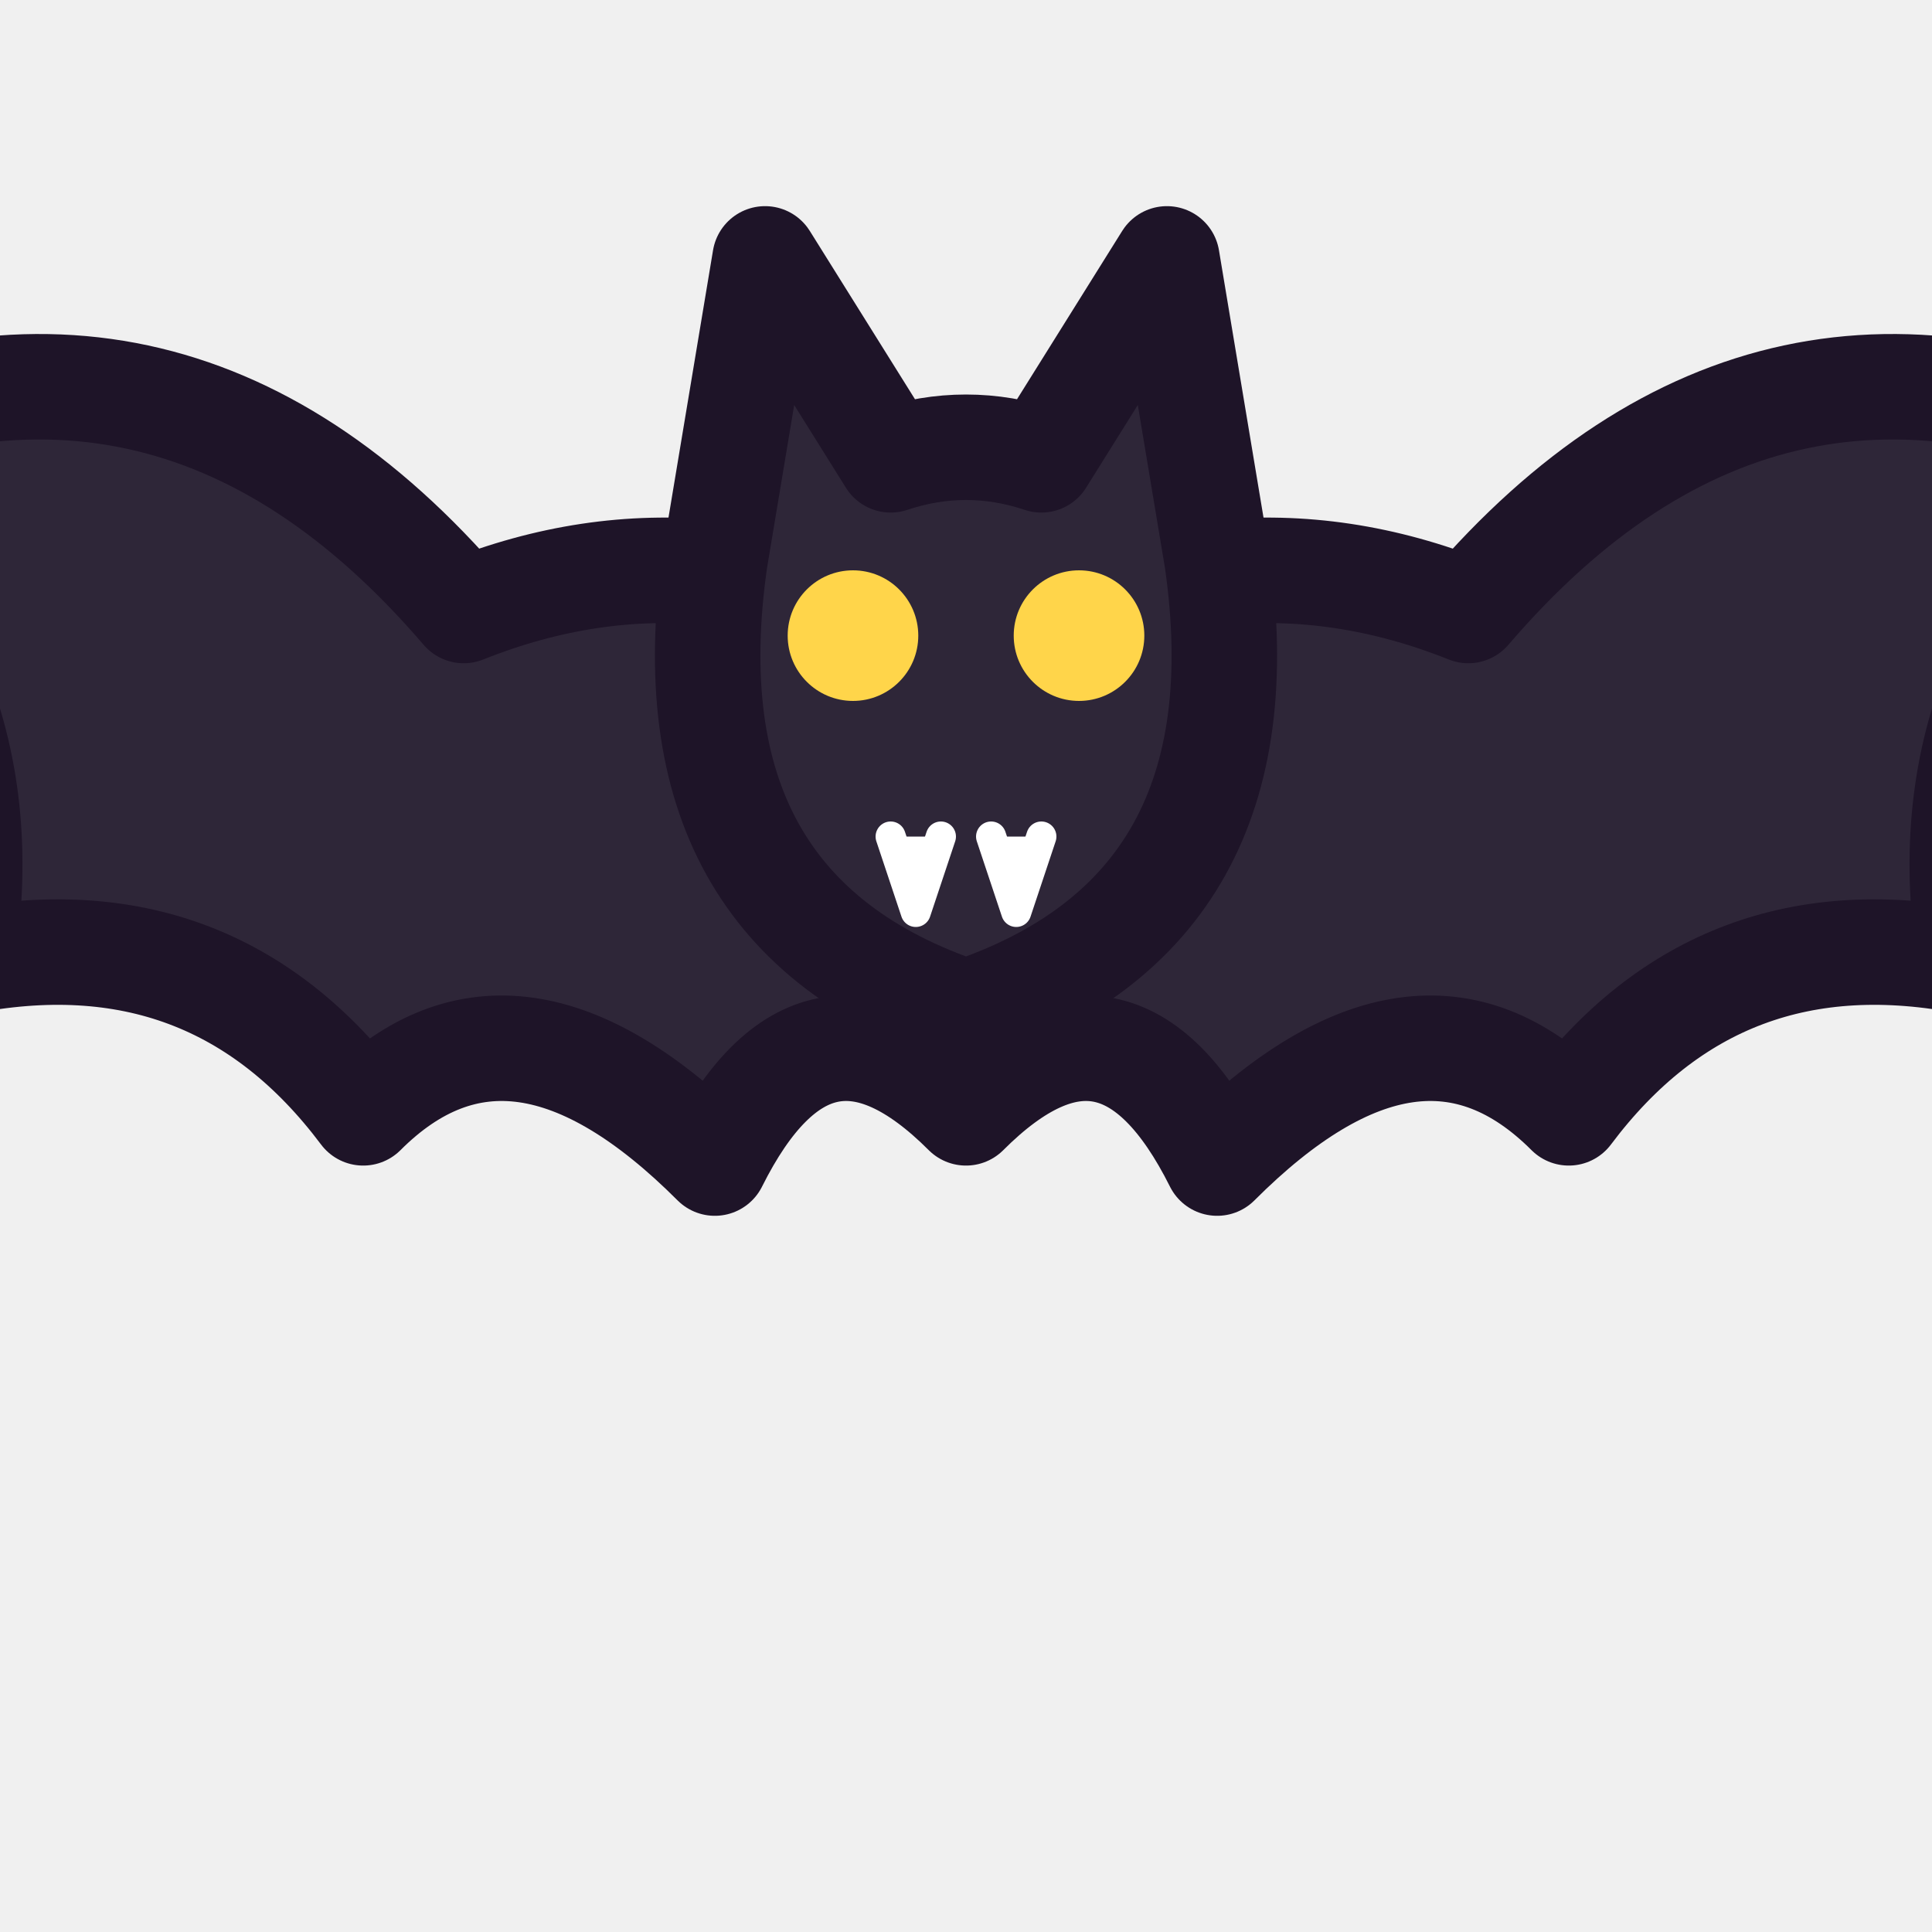
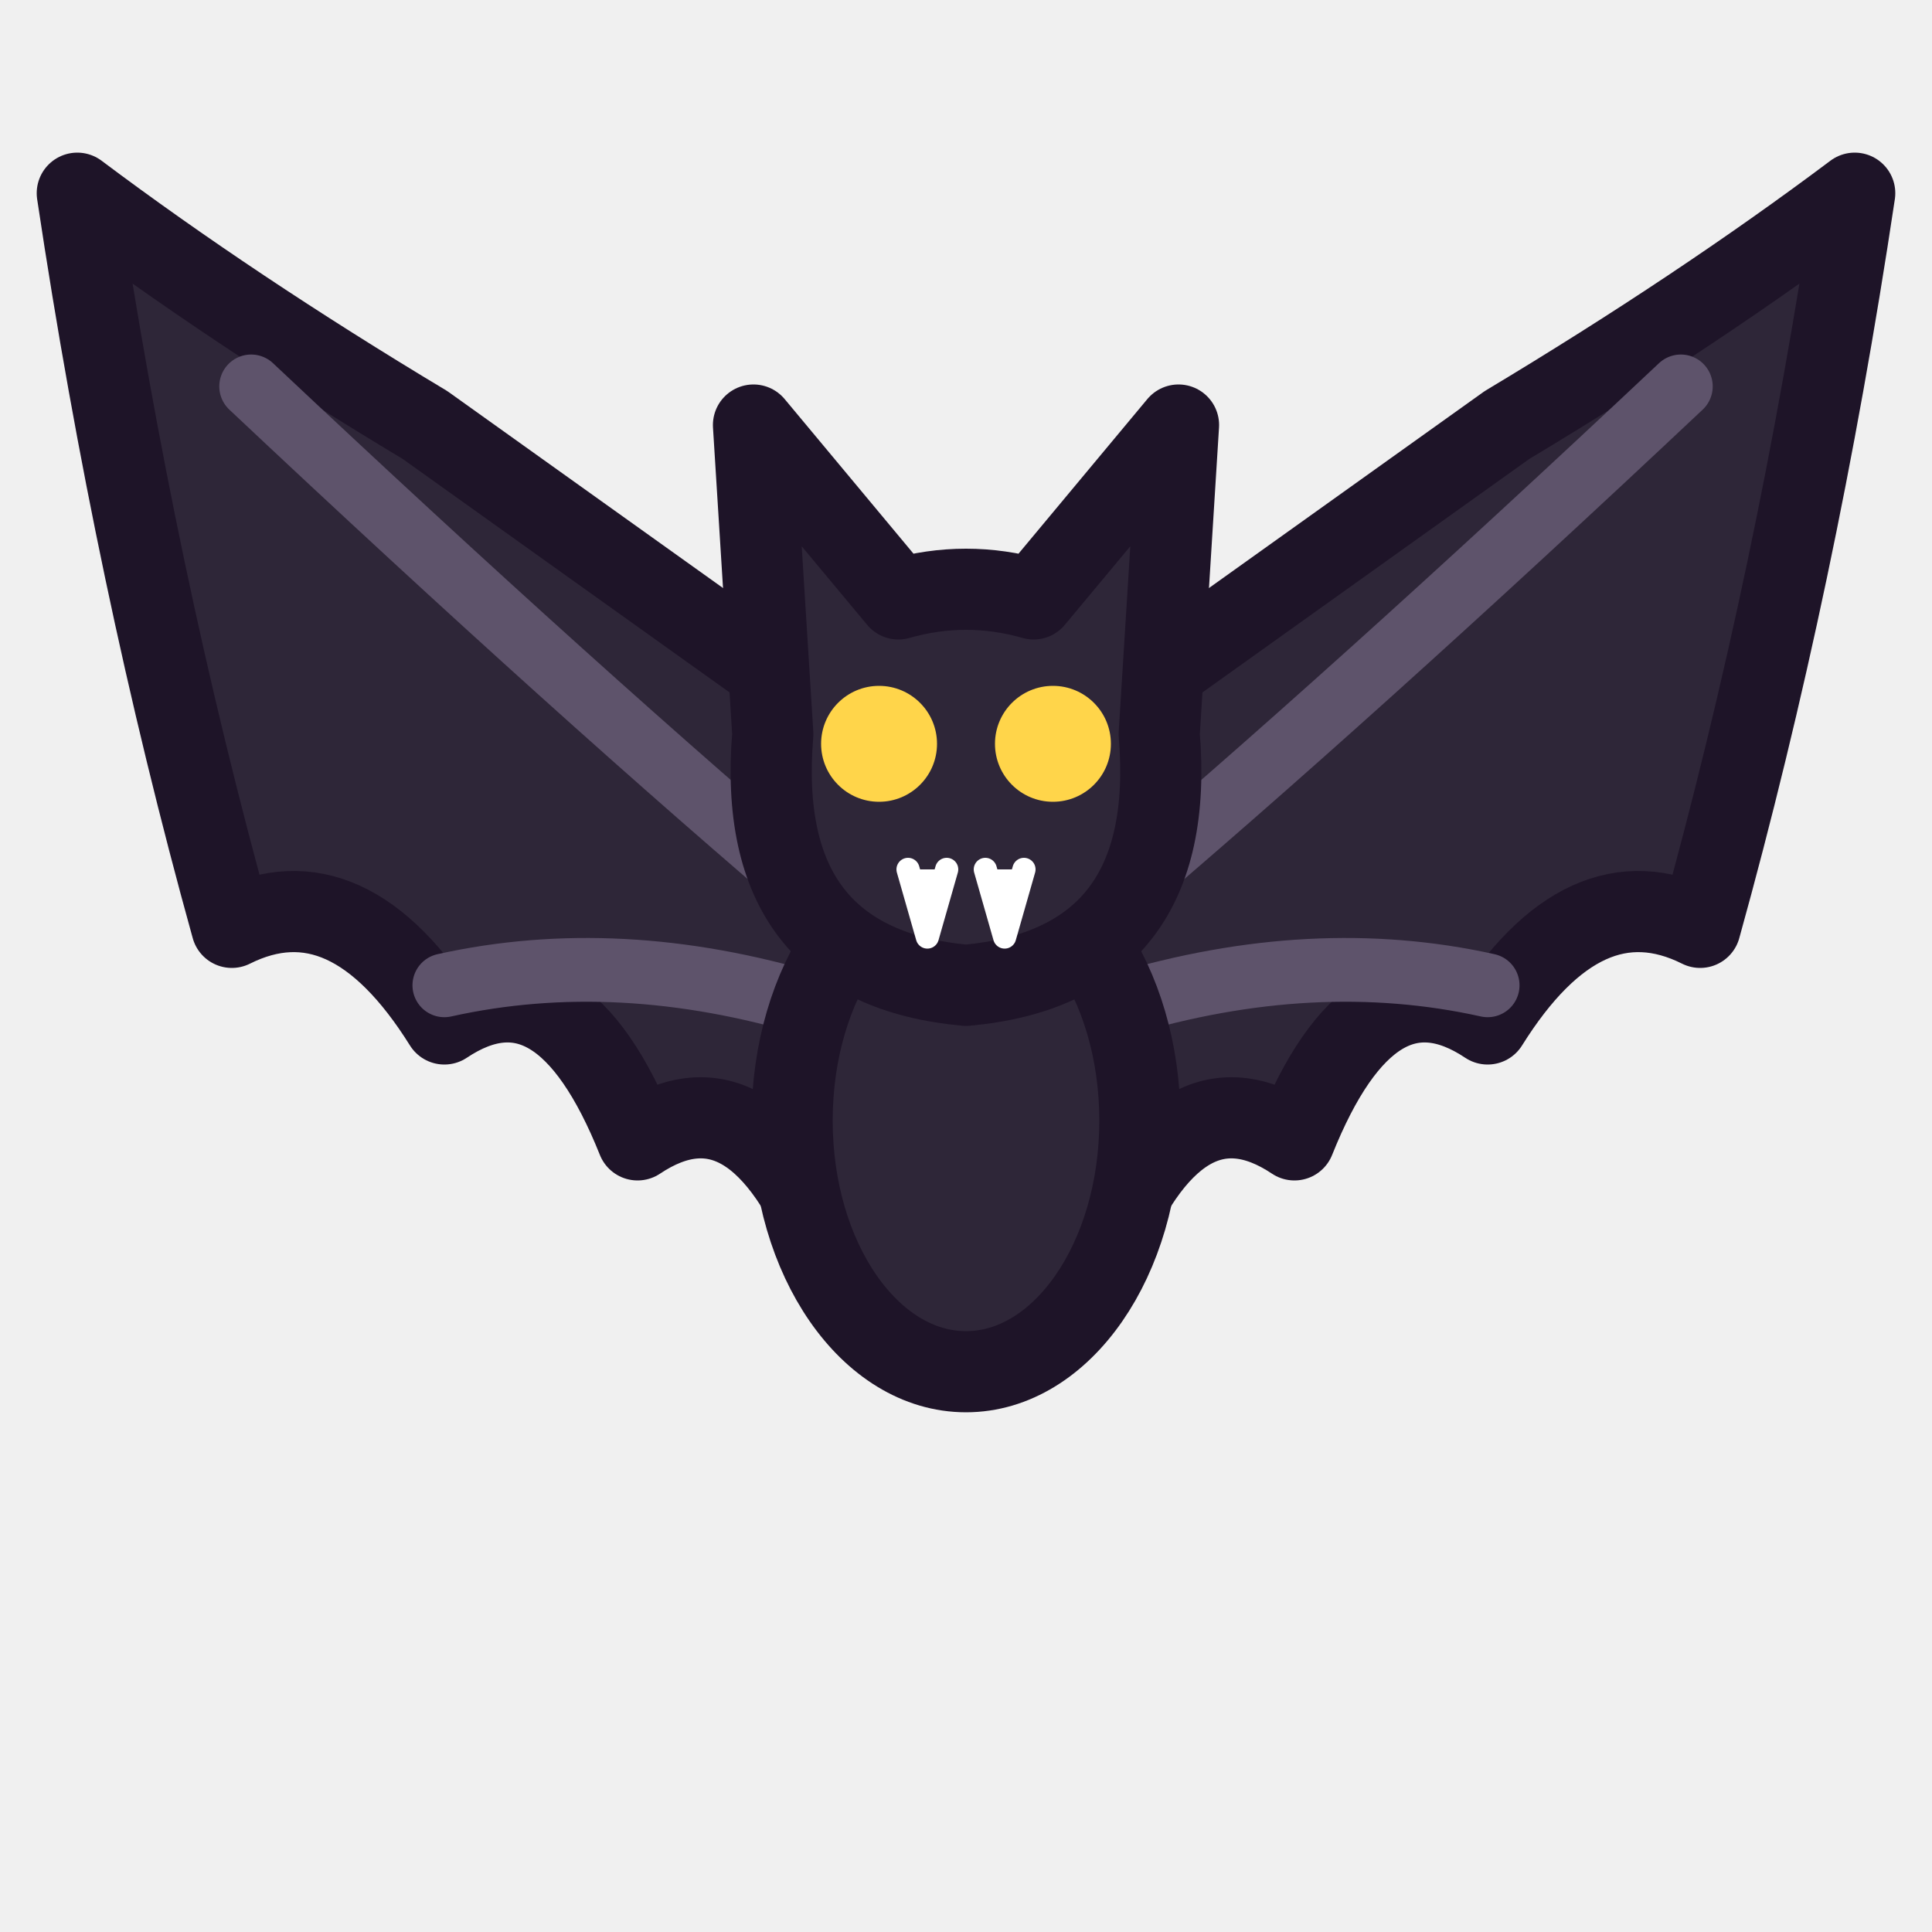
<svg xmlns="http://www.w3.org/2000/svg" viewBox="0 0 100 100">
  <g stroke="#1E1428" stroke-linejoin="round" stroke-linecap="round">
-     <g transform="translate(50 42) scale(1.3) translate(-50 -40)">
-       <path d="M50 34 Q40 28 30 32 Q18 18 2 26 Q12 34 10 46 Q20 44 26 52 Q32 46 40 54 Q44 46 50 52 Q56 46 60 54 Q68 46 74 52 Q80 44 90 46 Q88 34 98 26 Q82 18 70 32 Q60 28 50 34 Z" fill="#2E2638" stroke-width="4.2" />
-       <path d="M40 30 L42 18 L47 26 Q50 25 53 26 L58 18 L60 30 Q62 44 50 48 Q38 44 40 30 Z" fill="#2E2638" stroke-width="4.2" />
-       <circle cx="45.5" cy="33" r="2.6" fill="#FFD54A" stroke="none" />
-       <circle cx="54.5" cy="33" r="2.6" fill="#FFD54A" stroke="none" />
-       <path d="M47 41 L48 44 L49 41 M51 41 L52 44 L53 41" fill="#FFFFFF" stroke="#FFFFFF" stroke-width="1.2" />
-     </g>
+     <path d="M50 42 Q36 32 22 22 Q12 16 4 10 Q7 30 12 48 Q18 45 23 53 Q29 49 33 59 Q39 55 43 65 Q47 61 50 67 Q53 61 57 65 Q61 55 67 59 Q71 49 77 53 Q82 45 88 48 Q93 30 96 10 Q88 16 78 22 Q64 32 50 42 Z" fill="#2E2638" stroke-width="4.2" />
+     <path d="M43 47 Q30 36 13 20 M42 52 Q32 49 23 51 M57 47 Q70 36 87 20 M58 52 Q68 49 77 51" fill="none" stroke="#5E536B" stroke-width="3.3" />
+     <ellipse cx="50" cy="58" rx="9" ry="13" fill="#2E2638" stroke-width="4.2" />
+     <path d="M40 38 L39 22 L46.5 31 Q50 30 53.5 31 L61 22 L60 38 Q61 50 50 51 Q39 50 40 38 Z" fill="#2E2638" stroke-width="4.2" />
+     <circle cx="45.5" cy="38.5" r="3" fill="#FFD54A" stroke="none" />
+     <circle cx="54.5" cy="38.5" r="3" fill="#FFD54A" stroke="none" />
+     <path d="M47 45 L48 48.5 L49 45 M51 45 L52 48.5 L53 45" fill="#FFFFFF" stroke="#FFFFFF" stroke-width="1.2" />
  </g>
</svg>
